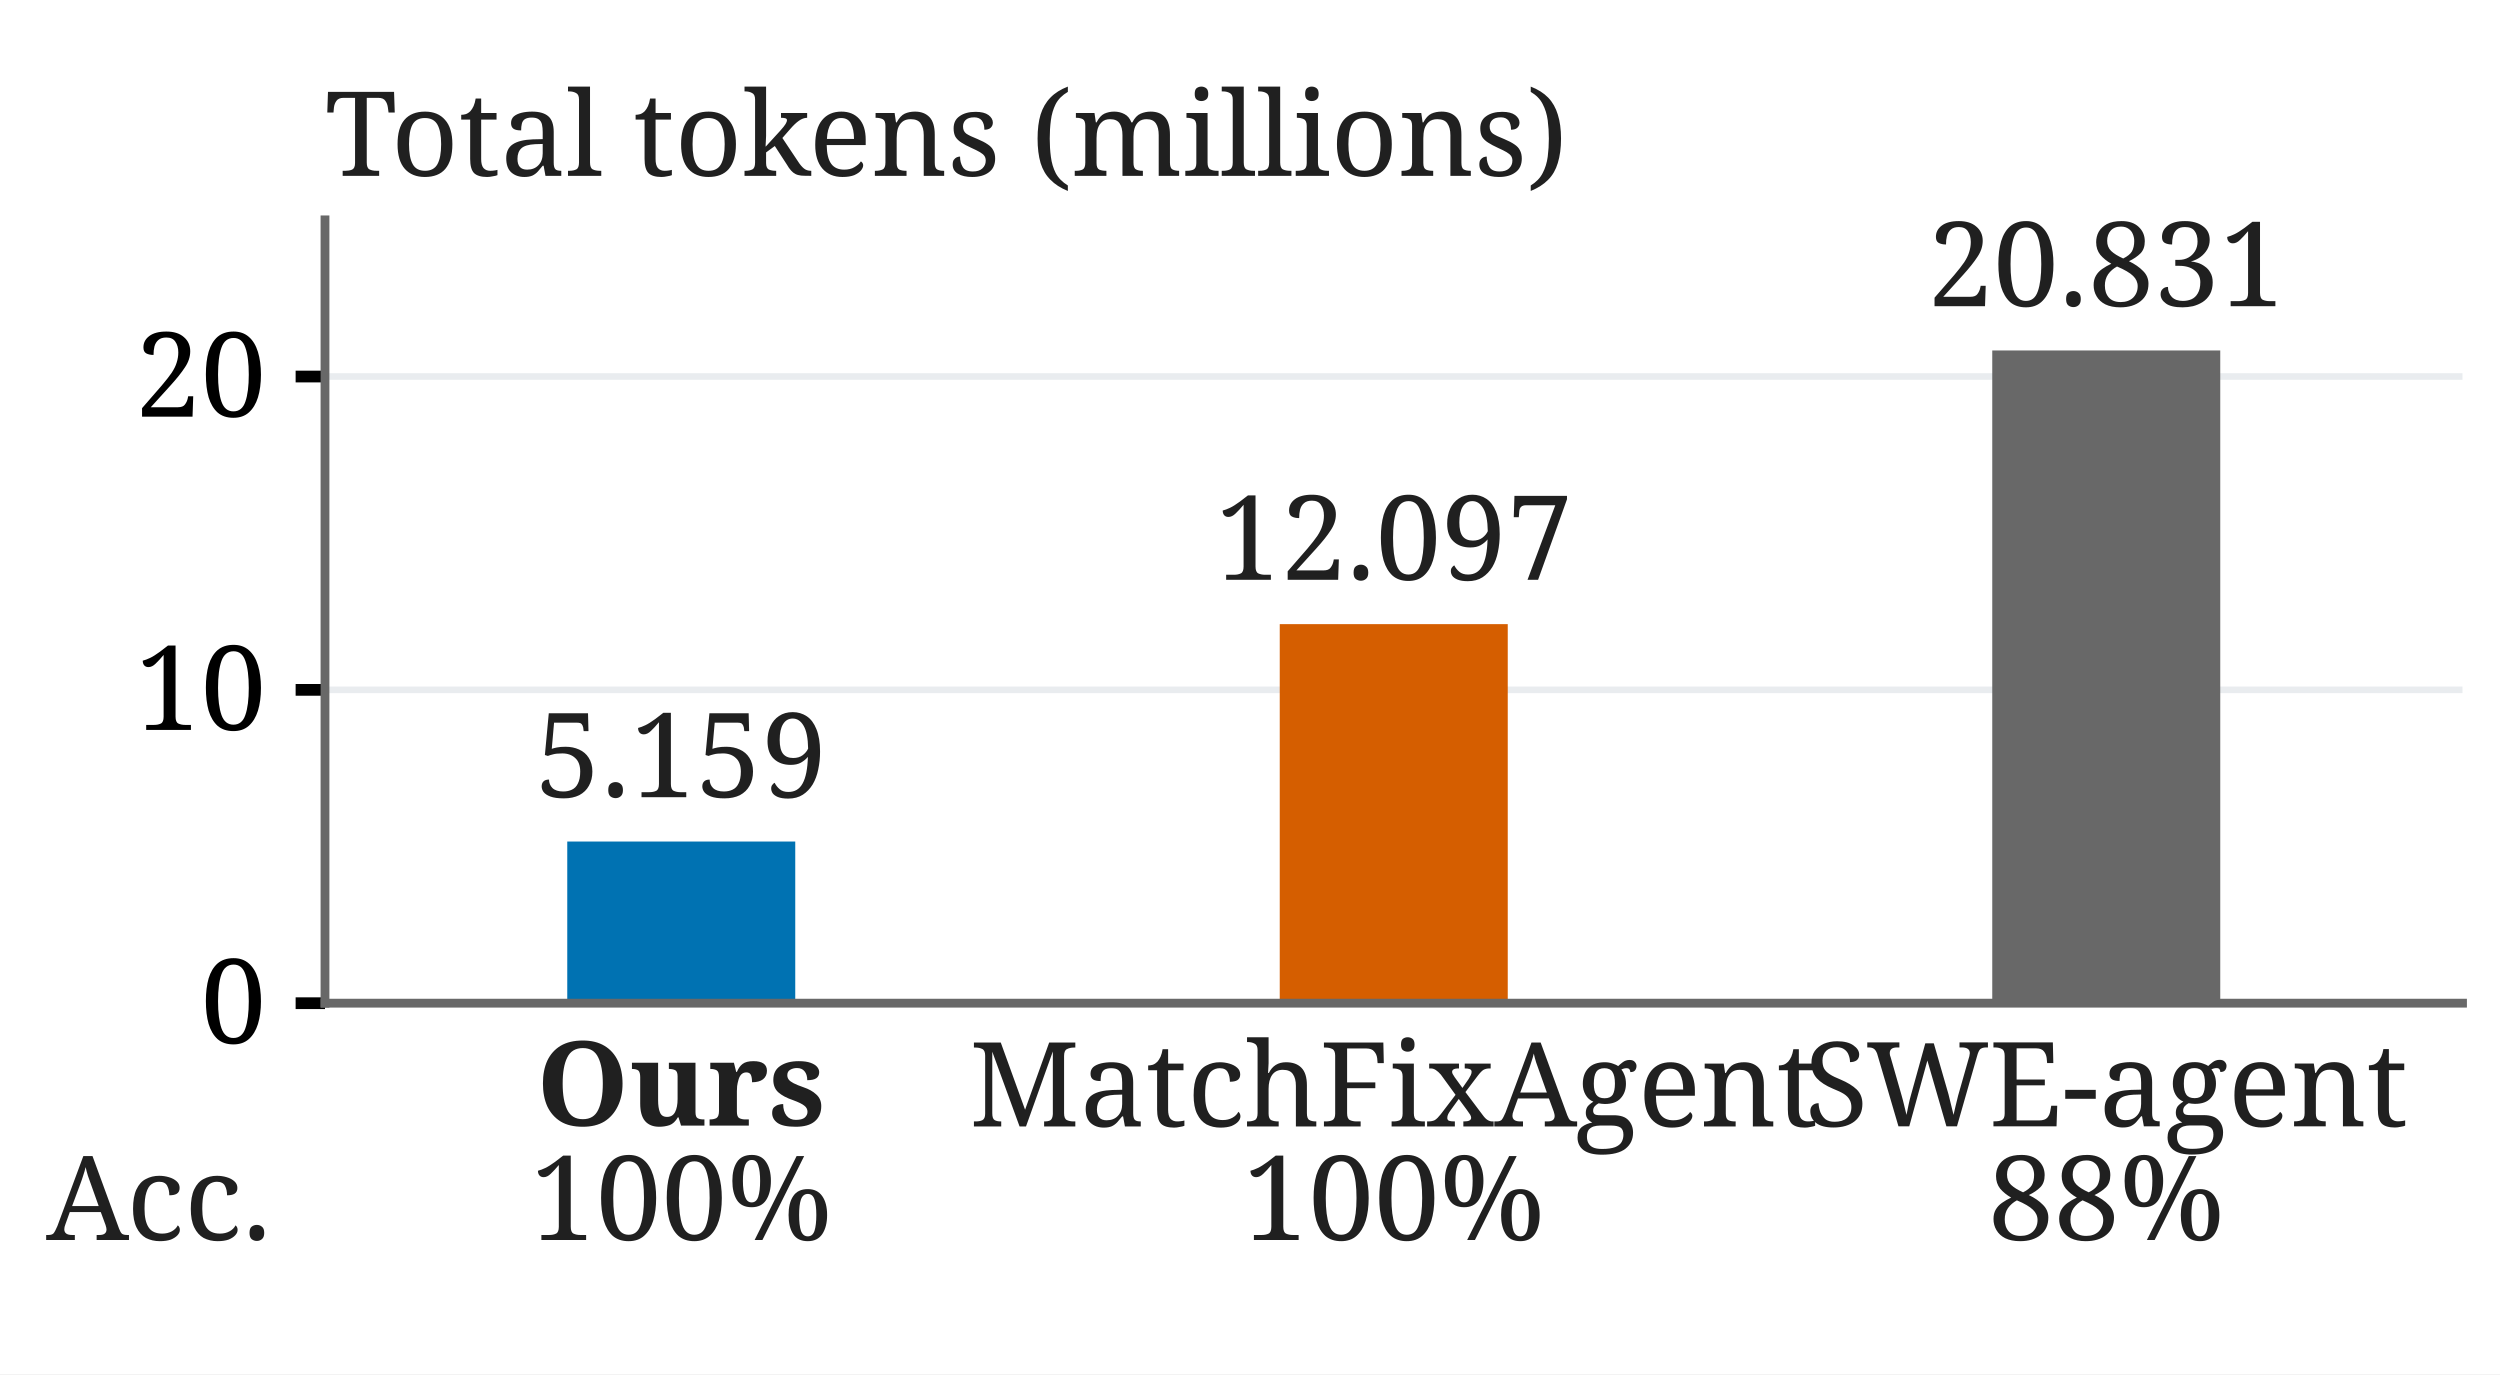
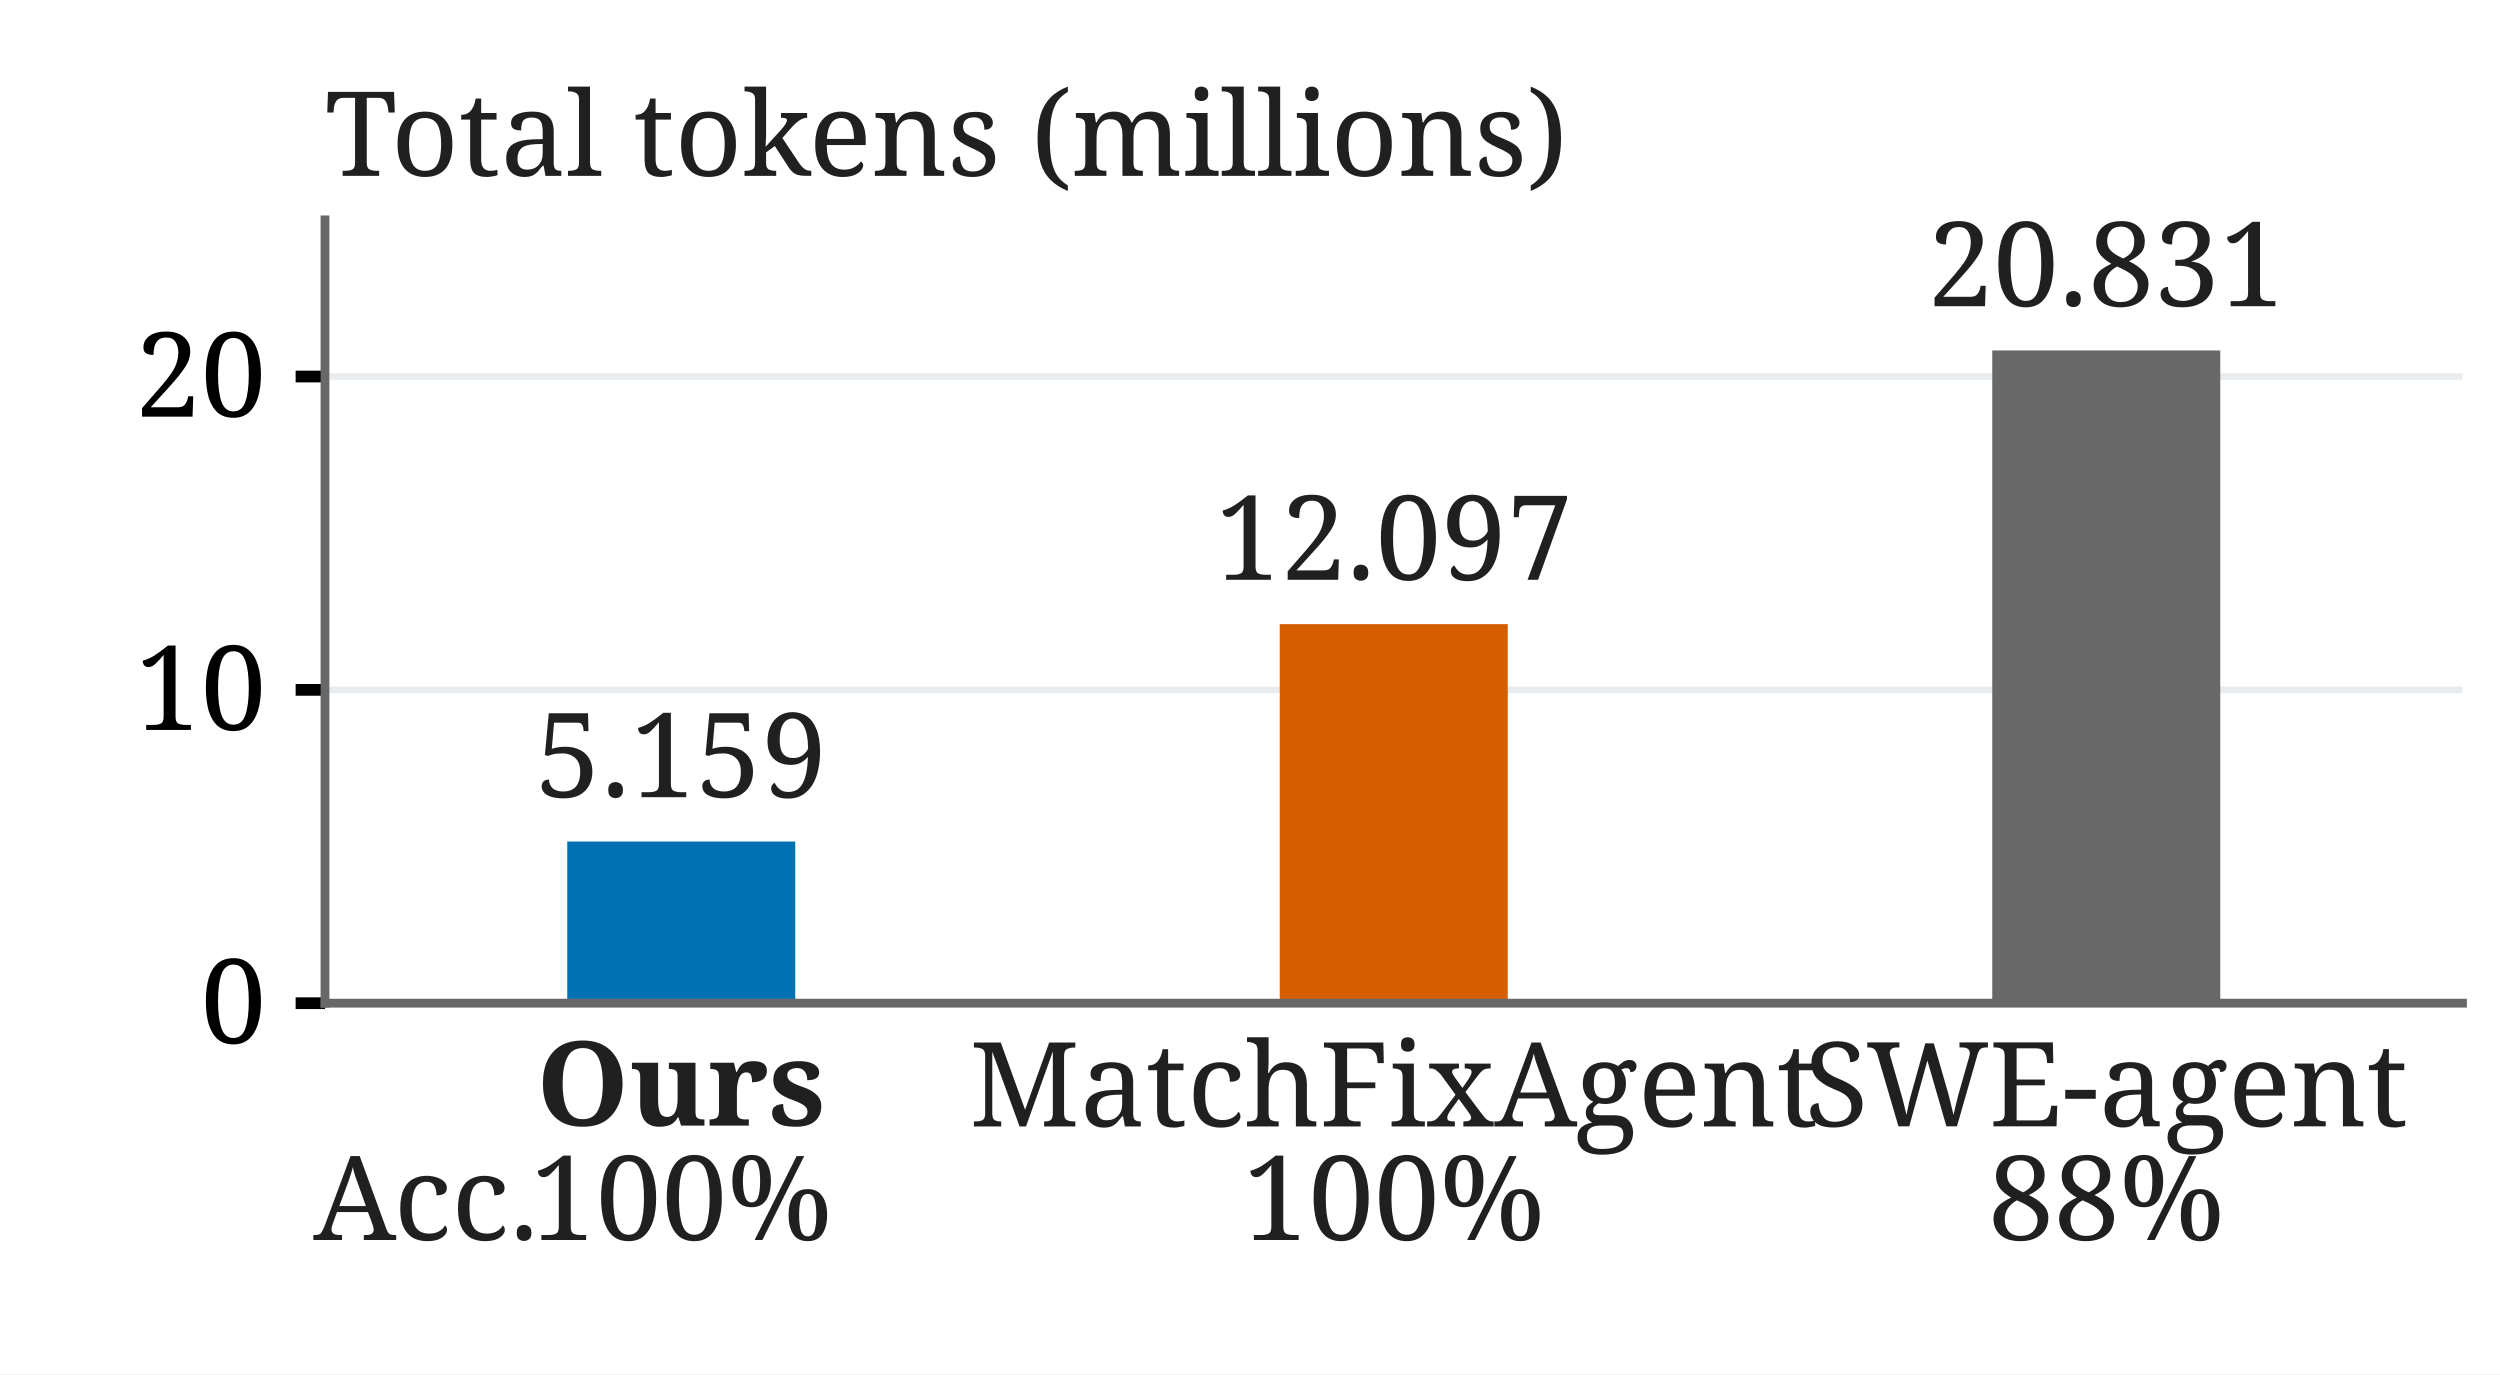
<svg xmlns="http://www.w3.org/2000/svg" xmlns:xlink="http://www.w3.org/1999/xlink" width="170.28pt" height="93.6pt" viewBox="0 0 170.28 93.6" version="1.1">
  <defs>
    <style type="text/css">*{stroke-linejoin: round; stroke-linecap: butt}</style>
  </defs>
  <g id="figure_1">
    <g id="patch_1">
      <path d="M 0 93.6 L 170.28 93.6 L 170.28 0 L 0 0 z " style="fill: #ffffff" />
    </g>
    <g id="axes_1">
      <g id="patch_2">
        <path d="M 22.136 68.328 L 167.726 68.328 L 167.726 14.976 L 22.136 14.976 z " style="fill: #ffffff" />
      </g>
      <g id="matplotlib.axis_1">
        <g id="xtick_1">
          <g id="line2d_1" />
        </g>
        <g id="xtick_2">
          <g id="line2d_2" />
        </g>
        <g id="xtick_3">
          <g id="line2d_3" />
        </g>
      </g>
      <g id="matplotlib.axis_2">
        <g id="ytick_1">
          <g id="line2d_4">
-             <path d="M 22.136 68.328 L 167.726 68.328 " clip-path="url(#p2893eb7424)" style="fill: none; stroke: #e9ecef; stroke-width: 0.45; stroke-linecap: square" />
+             <path d="M 22.136 68.328 L 167.726 68.328 " clip-path="url(#p665cf1b40b)" style="fill: none; stroke: #e9ecef; stroke-width: 0.45; stroke-linecap: square" />
          </g>
          <g id="line2d_5">
            <defs>
-               <path id="mbc8689e720" d="M 0 0 L -2 0 " style="stroke: #000000; stroke-width: 0.8" />
+               <path id="m24688bff7a" d="M 0 0 L -2 0 " style="stroke: #000000; stroke-width: 0.8" />
            </defs>
            <g>
-               <use xlink:href="#mbc8689e720" x="22.136" y="68.328" style="stroke: #000000; stroke-width: 0.8" />
+               <use xlink:href="#m24688bff7a" x="22.136" y="68.328" style="stroke: #000000; stroke-width: 0.8" />
            </g>
          </g>
          <g id="text_1">
            <text style="font-size: 8px; font-family: 'STIXGeneral', serif; text-anchor: end" x="18.136" y="71.06" transform="rotate(-0 18.1364 71.05988)">0</text>
          </g>
        </g>
        <g id="ytick_2">
          <g id="line2d_6">
-             <path d="M 22.136 46.987 L 167.726 46.987 " clip-path="url(#p2893eb7424)" style="fill: none; stroke: #e9ecef; stroke-width: 0.45; stroke-linecap: square" />
+             <path d="M 22.136 46.987 L 167.726 46.987 " clip-path="url(#p665cf1b40b)" style="fill: none; stroke: #e9ecef; stroke-width: 0.45; stroke-linecap: square" />
          </g>
          <g id="line2d_7">
            <g>
-               <use xlink:href="#mbc8689e720" x="22.136" y="46.987" style="stroke: #000000; stroke-width: 0.8" />
+               <use xlink:href="#m24688bff7a" x="22.136" y="46.987" style="stroke: #000000; stroke-width: 0.8" />
            </g>
          </g>
          <g id="text_2">
            <text style="font-size: 8px; font-family: 'STIXGeneral', serif; text-anchor: end" x="18.136" y="49.719" transform="rotate(-0 18.1364 49.71907)">10</text>
          </g>
        </g>
        <g id="ytick_3">
          <g id="line2d_8">
-             <path d="M 22.136 25.646 L 167.726 25.646 " clip-path="url(#p2893eb7424)" style="fill: none; stroke: #e9ecef; stroke-width: 0.45; stroke-linecap: square" />
+             <path d="M 22.136 25.646 L 167.726 25.646 " clip-path="url(#p665cf1b40b)" style="fill: none; stroke: #e9ecef; stroke-width: 0.45; stroke-linecap: square" />
          </g>
          <g id="line2d_9">
            <g>
-               <use xlink:href="#mbc8689e720" x="22.136" y="25.646" style="stroke: #000000; stroke-width: 0.8" />
+               <use xlink:href="#m24688bff7a" x="22.136" y="25.646" style="stroke: #000000; stroke-width: 0.8" />
            </g>
          </g>
          <g id="text_3">
            <text style="font-size: 8px; font-family: 'STIXGeneral', serif; text-anchor: end" x="18.136" y="28.378" transform="rotate(-0 18.1364 28.37827)">20</text>
          </g>
        </g>
      </g>
      <g id="patch_3">
-         <path d="M 38.637 68.328 L 54.166 68.328 L 54.166 57.318 L 38.637 57.318 z " clip-path="url(#p2893eb7424)" style="fill: #0072b2" />
+         <path d="M 38.637 68.328 L 54.166 68.328 L 54.166 57.318 L 38.637 57.318 z " clip-path="url(#p665cf1b40b)" style="fill: #0072b2" />
      </g>
      <g id="patch_4">
-         <path d="M 87.166 68.328 L 102.696 68.328 L 102.696 42.511 L 87.166 42.511 z " clip-path="url(#p2893eb7424)" style="fill: #d55e00" />
+         <path d="M 87.166 68.328 L 102.696 68.328 L 102.696 42.511 L 87.166 42.511 z " clip-path="url(#p665cf1b40b)" style="fill: #d55e00" />
      </g>
      <g id="patch_5">
-         <path d="M 135.696 68.328 L 151.226 68.328 L 151.226 23.872 L 135.696 23.872 z " clip-path="url(#p2893eb7424)" style="fill: #686868" />
+         <path d="M 135.696 68.328 L 151.226 68.328 L 151.226 23.872 L 135.696 23.872 z " clip-path="url(#p665cf1b40b)" style="fill: #686868" />
      </g>
      <g id="patch_6">
        <path d="M 22.136 68.328 L 22.136 14.976 " style="fill: none; stroke: #686868; stroke-width: 0.6; stroke-linejoin: miter; stroke-linecap: square" />
      </g>
      <g id="patch_7">
        <path d="M 22.136 68.328 L 167.726 68.328 " style="fill: none; stroke: #686868; stroke-width: 0.6; stroke-linejoin: miter; stroke-linecap: square" />
      </g>
      <g id="text_4">
        <text style="font-size: 8px; font-family: 'STIXGeneral', serif; text-anchor: middle; fill: #202020" x="46.401" y="54.301" transform="rotate(-0 46.4013 54.3013)">5.159</text>
      </g>
      <g id="text_5">
        <text style="font-size: 8px; font-family: 'STIXGeneral', serif; text-anchor: middle; fill: #202020" x="94.931" y="39.494" transform="rotate(-0 94.9311 39.49443)">12.097</text>
      </g>
      <g id="text_6">
        <text style="font-size: 8px; font-family: 'STIXGeneral', serif; text-anchor: middle; fill: #202020" x="143.461" y="20.855" transform="rotate(-0 143.4609 20.85523)">20.831</text>
      </g>
      <g id="text_7">
        <text style="font-weight: 700; font-size: 8px; font-family: 'STIXGeneral', serif; text-anchor: middle; fill: #202020" x="46.401" y="76.67" transform="rotate(-0 46.4013 76.66986)">Ours</text>
      </g>
      <g id="text_8">
        <text style="font-size: 8px; font-family: 'STIXGeneral', serif; text-anchor: middle; fill: #202020" x="46.401" y="84.462" transform="rotate(-0 46.4013 84.46215)">100%</text>
      </g>
      <g id="text_9">
        <text style="font-size: 8px; font-family: 'STIXGeneral', serif; text-anchor: middle; fill: #202020" x="94.931" y="76.726" transform="rotate(-0 94.9311 76.72611)">MatchFixAgent</text>
      </g>
      <g id="text_10">
        <text style="font-size: 8px; font-family: 'STIXGeneral', serif; text-anchor: middle; fill: #202020" x="94.931" y="84.462" transform="rotate(-0 94.9311 84.46215)">100%</text>
      </g>
      <g id="text_11">
        <text style="font-size: 8px; font-family: 'STIXGeneral', serif; text-anchor: middle; fill: #202020" x="143.461" y="76.719" transform="rotate(-0 143.4609 76.71861)">SWE-agent</text>
      </g>
      <g id="text_12">
        <text style="font-size: 8px; font-family: 'STIXGeneral', serif; text-anchor: middle; fill: #202020" x="143.461" y="84.462" transform="rotate(-0 143.4609 84.46215)">88%</text>
      </g>
      <g id="text_13">
-         <text style="font-size: 8px; font-family: 'STIXGeneral', serif; text-anchor: end; fill: #202020" x="18.497" y="84.462" transform="rotate(-0 18.49667 84.46215)">Acc.</text>
+         <text style="font-size: 8px; font-family: 'STIXGeneral', serif; text-anchor: end; fill: #202020" x="36.695" y="84.462" transform="rotate(-0 36.69534 84.46215)">Acc.</text>
      </g>
      <g id="text_14">
        <text style="font-size: 8px; font-family: 'STIXGeneral', serif; text-anchor: start; fill: #202020" x="22.136" y="11.976" transform="rotate(-0 22.1364 11.976)">Total tokens (millions)</text>
      </g>
    </g>
  </g>
  <defs>
-     <clipPath id="p2893eb7424">
+     <clipPath id="p665cf1b40b">
      <rect x="22.136" y="14.976" width="145.589" height="53.352" />
    </clipPath>
  </defs>
</svg>
